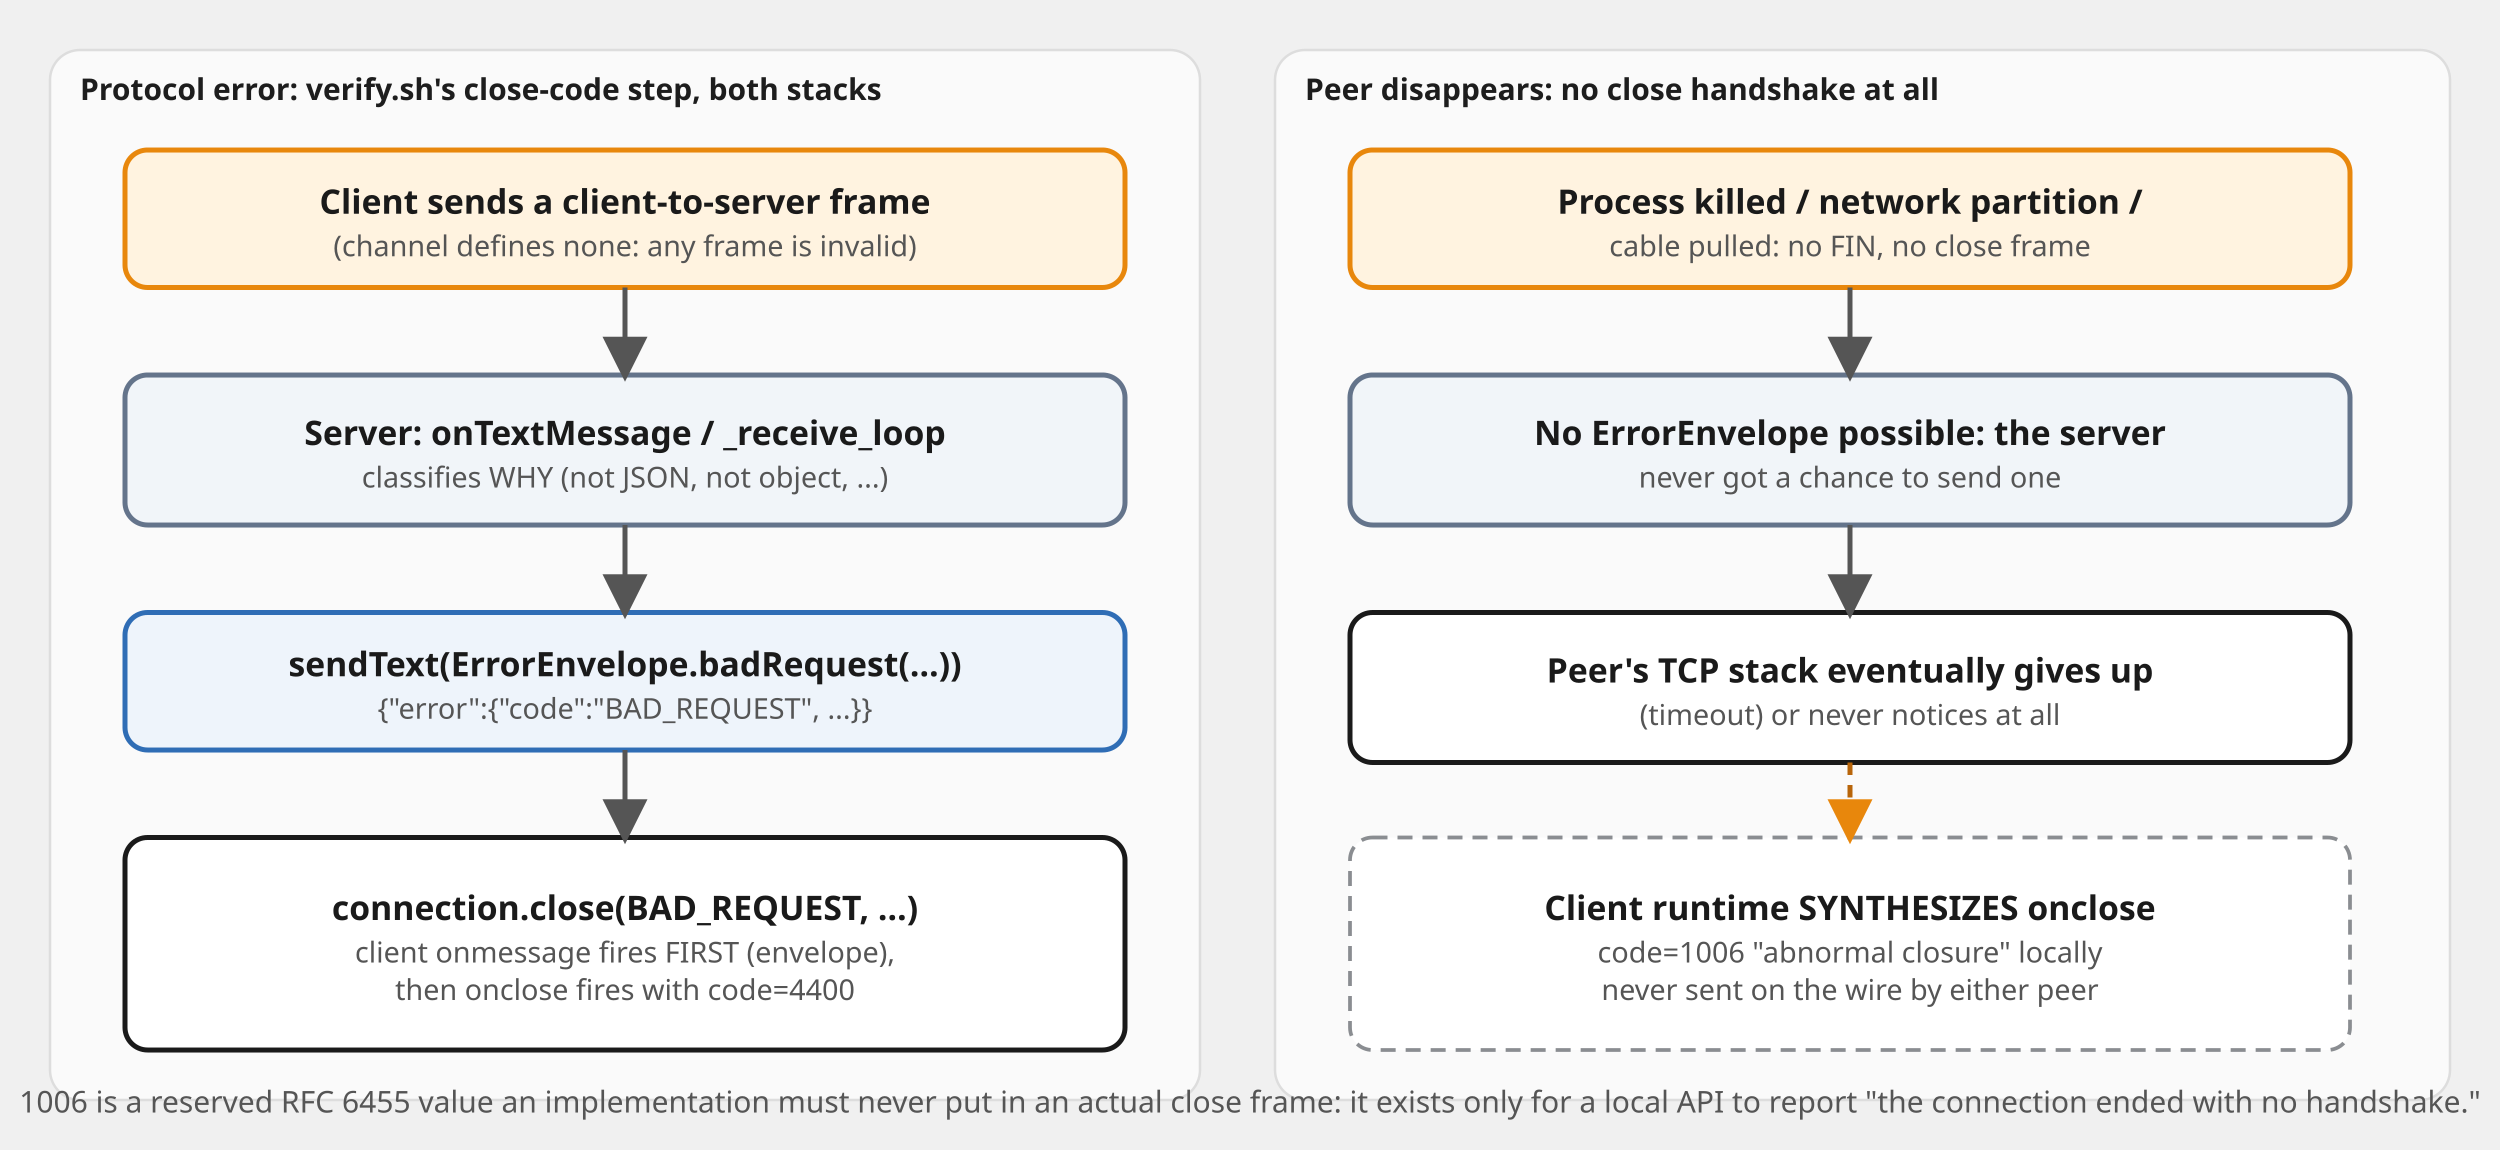
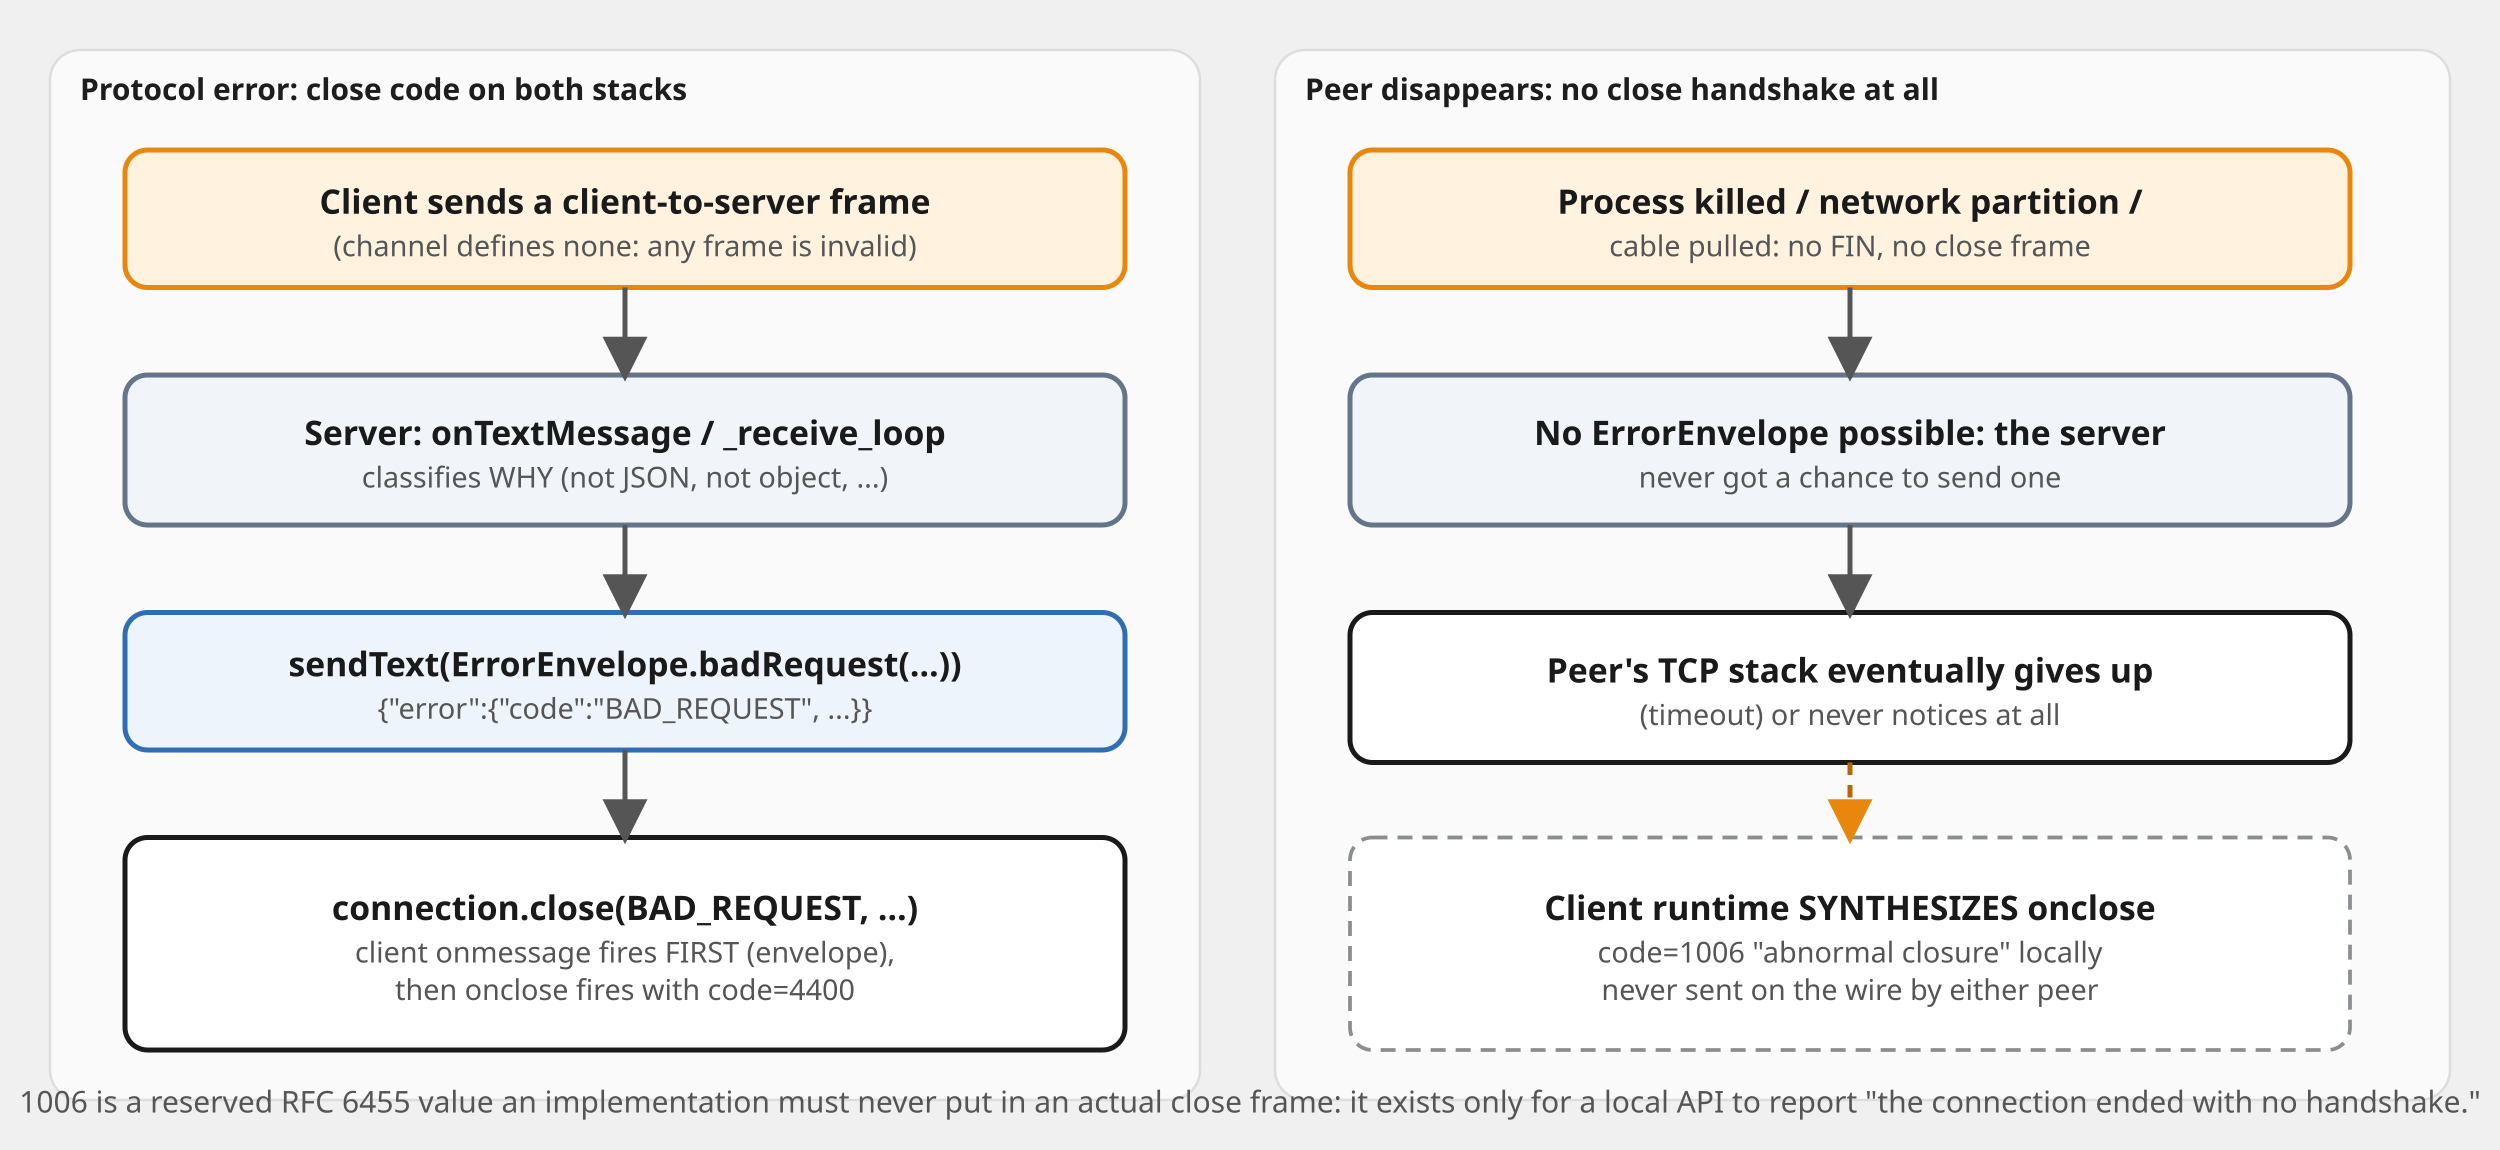
<svg xmlns="http://www.w3.org/2000/svg" viewBox="0 0 1000 460" font-family="'Red Hat Text', system-ui, sans-serif" role="img">
  <defs>
    <marker id="a" viewBox="0 0 10 10" refX="8.5" refY="5" markerWidth="9" markerHeight="9" orient="auto-start-reverse">
      <path d="M0,0 L10,5 L0,10 z" fill="#555" />
    </marker>
    <marker id="am" viewBox="0 0 10 10" refX="8.5" refY="5" markerWidth="9" markerHeight="9" orient="auto-start-reverse">
      <path d="M0,0 L10,5 L0,10 z" fill="#e8870c" />
    </marker>
  </defs>
  <rect x="20" y="20" width="460" height="420" rx="12" fill="#fafafa" stroke="#ddd" />
-   <text x="32" y="40" font-size="12" font-weight="700" fill="#1d1d1d">Protocol error: verify.sh's close-code step, both stacks</text>
+   <text x="32" y="40" font-size="12" font-weight="700" fill="#1d1d1d">Protocol error: close code on both stacks</text>
  <rect x="510" y="20" width="470" height="420" rx="12" fill="#fafafa" stroke="#ddd" />
  <text x="522" y="40" font-size="12" font-weight="700" fill="#1d1d1d">Peer disappears: no close handshake at all</text>
  <rect x="50" y="60" width="400" height="55" rx="9" fill="#fff3e0" stroke="#e8870c" stroke-width="2" />
  <text x="250.0" y="85.5" font-size="13.5" font-weight="700" fill="#1a1a1a" text-anchor="middle">Client sends a client-to-server frame</text>
  <text x="250.0" y="102.5" font-size="11.5" fill="#555555" text-anchor="middle">(channel defines none: any frame is invalid)</text>
  <rect x="50" y="150" width="400" height="60" rx="9" fill="#f1f5f9" stroke="#64748b" stroke-width="2" />
  <text x="250.0" y="178.0" font-size="13.5" font-weight="700" fill="#1a1a1a" text-anchor="middle">Server: onTextMessage / _receive_loop</text>
  <text x="250.0" y="195.0" font-size="11.5" fill="#555555" text-anchor="middle">classifies WHY (not JSON, not object, ...)</text>
  <rect x="50" y="245" width="400" height="55" rx="9" fill="#eef4fb" stroke="#2f6db5" stroke-width="2" />
  <text x="250.0" y="270.5" font-size="13.5" font-weight="700" fill="#1a1a1a" text-anchor="middle">sendText(ErrorEnvelope.badRequest(...))</text>
  <text x="250.0" y="287.5" font-size="11.5" fill="#555555" text-anchor="middle">{"error":{"code":"BAD_REQUEST", ...}}</text>
  <rect x="50" y="335" width="400" height="85" rx="9" fill="#ffffff" stroke="#1a1a1a" stroke-width="2" />
  <text x="250.0" y="368.0" font-size="13.5" font-weight="700" fill="#1a1a1a" text-anchor="middle">connection.close(BAD_REQUEST, ...)</text>
  <text x="250.0" y="385.0" font-size="11.5" fill="#555555" text-anchor="middle">client onmessage fires FIRST (envelope),</text>
  <text x="250.0" y="400.0" font-size="11.5" fill="#555555" text-anchor="middle">then onclose fires with code=4400</text>
  <rect x="540" y="60" width="400" height="55" rx="9" fill="#fff3e0" stroke="#e8870c" stroke-width="2" />
  <text x="740.0" y="85.5" font-size="13.5" font-weight="700" fill="#1a1a1a" text-anchor="middle">Process killed / network partition /</text>
  <text x="740.0" y="102.5" font-size="11.5" fill="#555555" text-anchor="middle">cable pulled: no FIN, no close frame</text>
  <rect x="540" y="150" width="400" height="60" rx="9" fill="#f1f5f9" stroke="#64748b" stroke-width="2" />
  <text x="740.0" y="178.0" font-size="13.5" font-weight="700" fill="#1a1a1a" text-anchor="middle">No ErrorEnvelope possible: the server</text>
  <text x="740.0" y="195.0" font-size="11.5" fill="#555555" text-anchor="middle">never got a chance to send one</text>
  <rect x="540" y="245" width="400" height="60" rx="9" fill="#ffffff" stroke="#1a1a1a" stroke-width="2" />
  <text x="740.0" y="273.0" font-size="13.5" font-weight="700" fill="#1a1a1a" text-anchor="middle">Peer's TCP stack eventually gives up</text>
  <text x="740.0" y="290.0" font-size="11.5" fill="#555555" text-anchor="middle">(timeout) or never notices at all</text>
  <rect x="540" y="335" width="400" height="85" rx="9" fill="#ffffff" stroke="#8a8d91" stroke-width="1.5" stroke-dasharray="6 4" />
  <text x="740.0" y="368.0" font-size="13.5" font-weight="700" fill="#1a1a1a" text-anchor="middle">Client runtime SYNTHESIZES onclose</text>
  <text x="740.0" y="385.0" font-size="11.5" fill="#555555" text-anchor="middle">code=1006 "abnormal closure" locally</text>
  <text x="740.0" y="400.0" font-size="11.5" fill="#555555" text-anchor="middle">never sent on the wire by either peer</text>
  <path d="M250,115 L250,150" fill="none" stroke="#555" stroke-width="2" marker-end="url(#a)" />
  <path d="M250,210 L250,245" fill="none" stroke="#555" stroke-width="2" marker-end="url(#a)" />
  <path d="M250,300 L250,335" fill="none" stroke="#555" stroke-width="2" marker-end="url(#a)" />
  <path d="M740,115 L740,150" fill="none" stroke="#555" stroke-width="2" marker-end="url(#a)" />
  <path d="M740,210 L740,245" fill="none" stroke="#555" stroke-width="2" marker-end="url(#a)" />
  <path d="M740,305 L740,335" fill="none" stroke="#b8650a" stroke-width="2" stroke-dasharray="5 4" marker-end="url(#am)" />
  <text x="500" y="445" font-size="12" fill="#555555" text-anchor="middle">1006 is a reserved RFC 6455 value an implementation must never put in an actual close frame: it exists only for a local API to report "the connection ended with no handshake."</text>
</svg>
